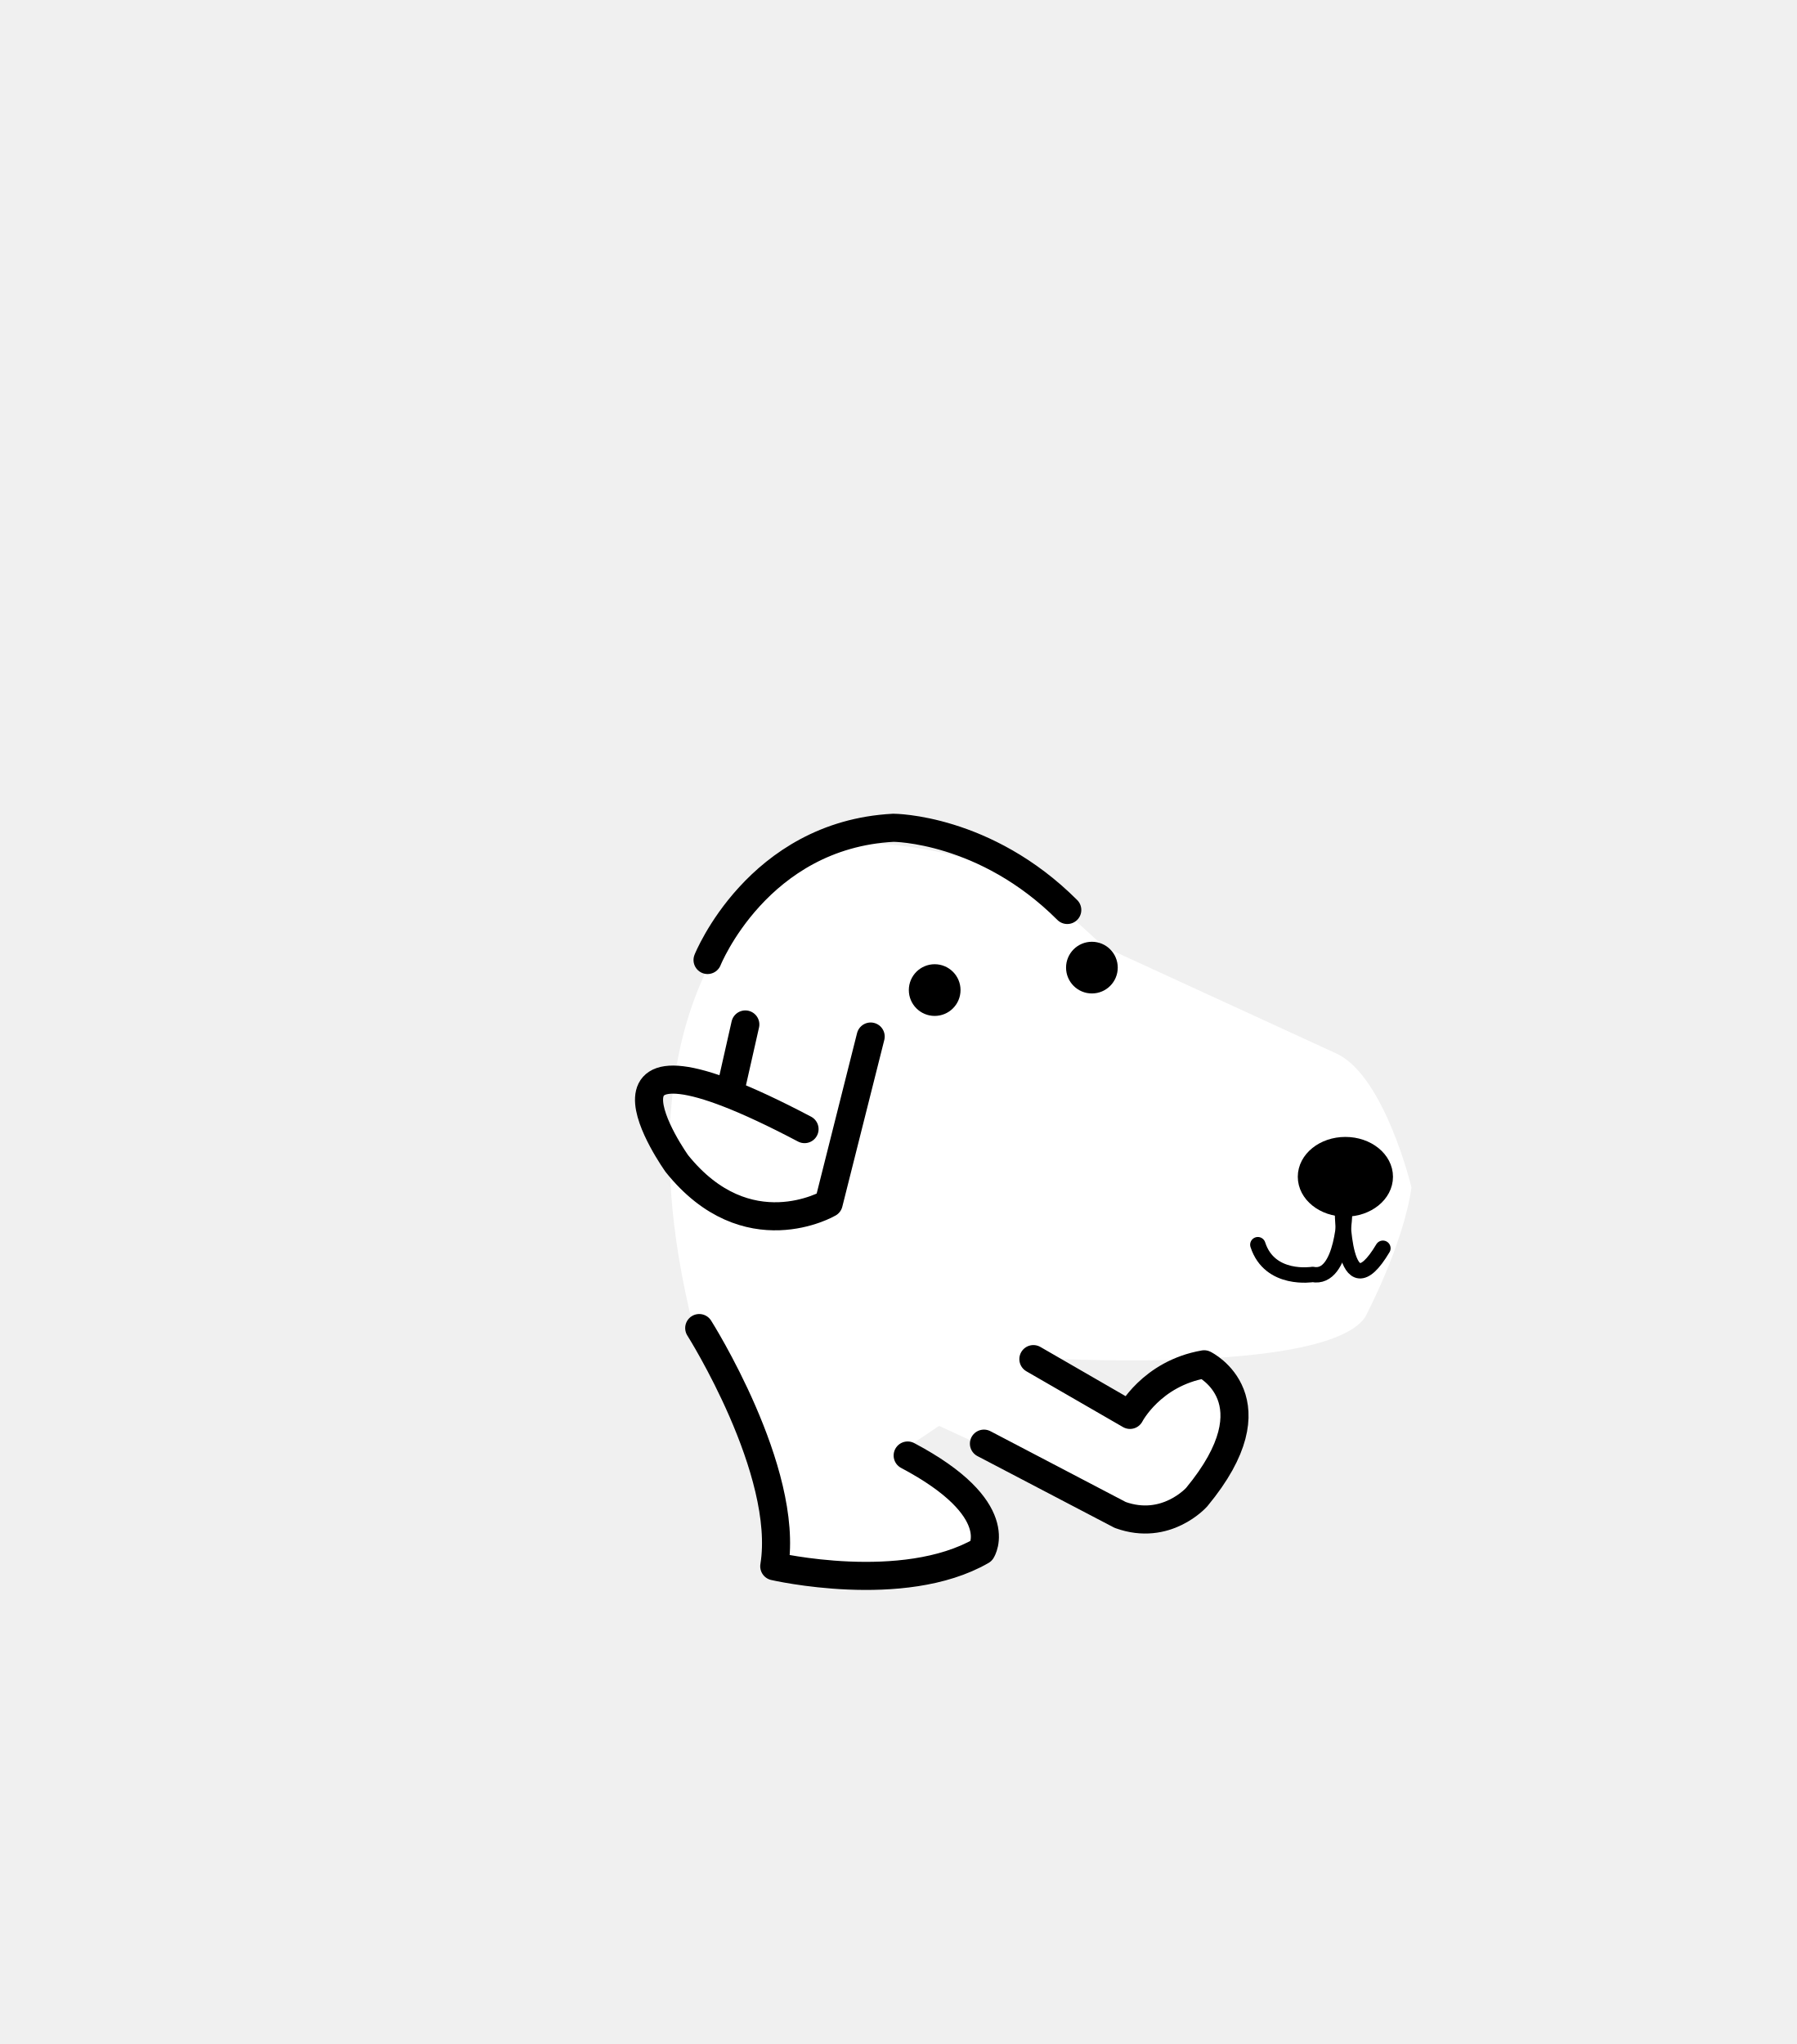
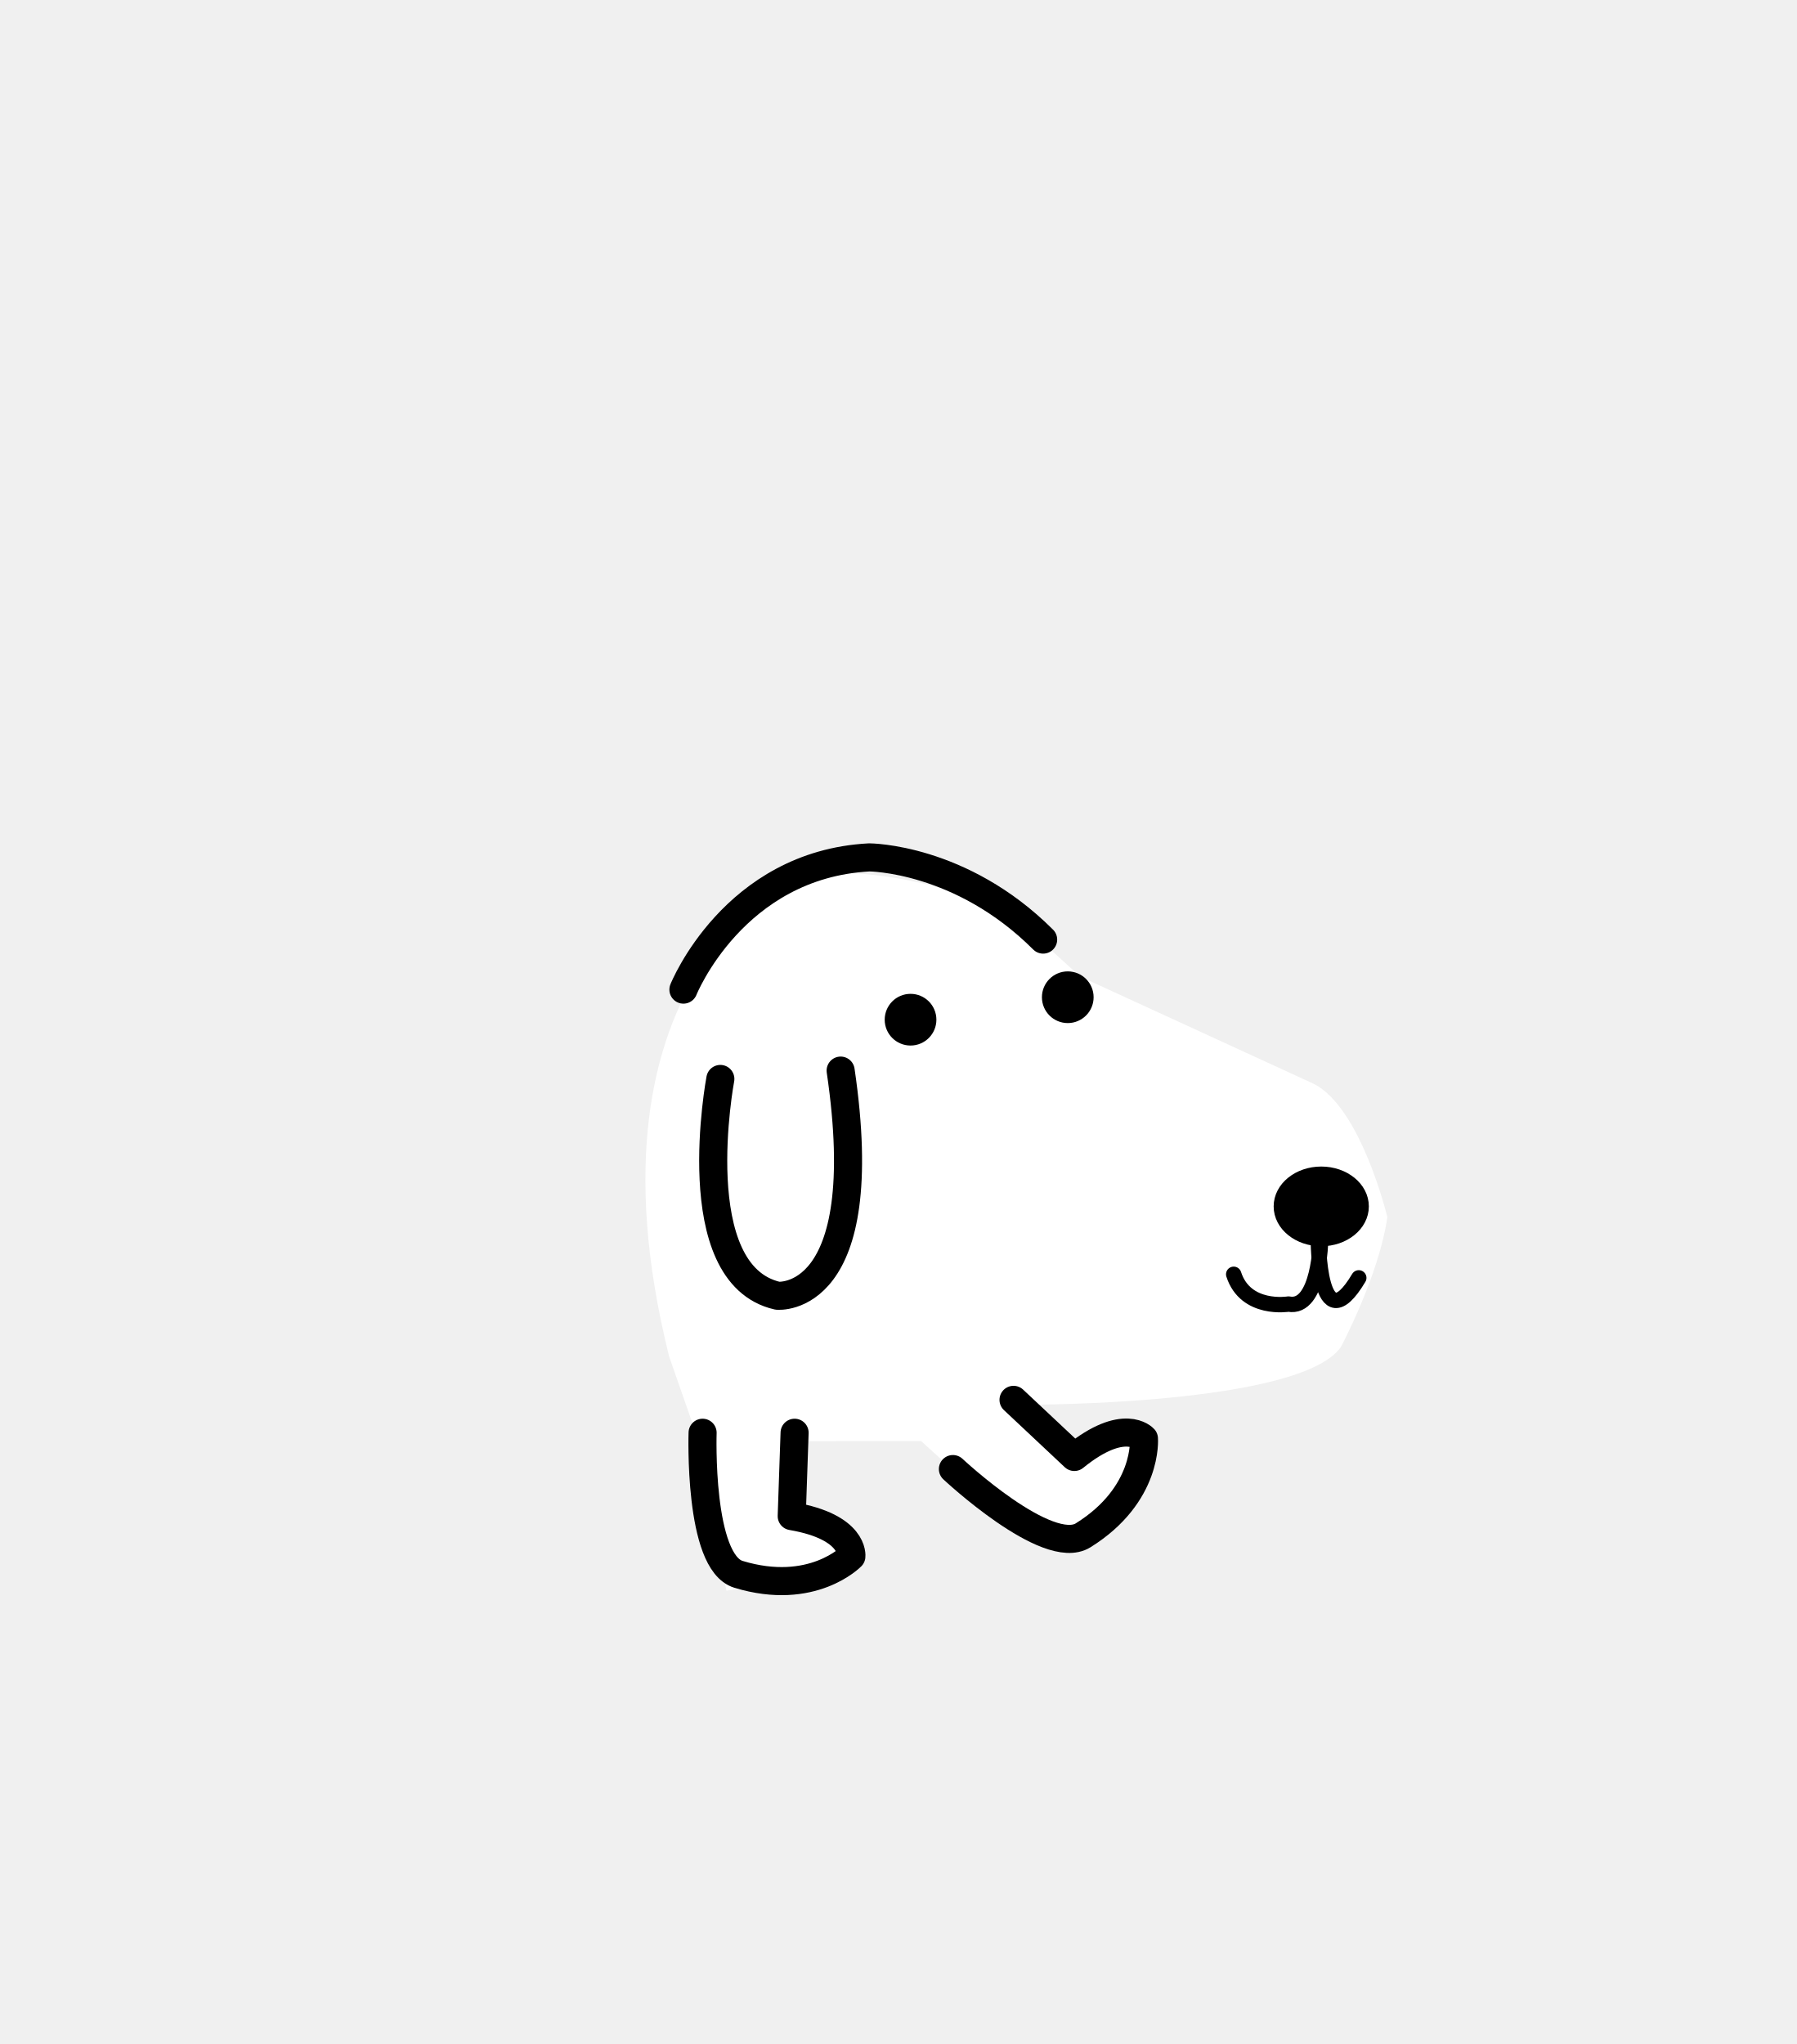
- <svg xmlns="http://www.w3.org/2000/svg" xmlns:xlink="http://www.w3.org/1999/xlink" height="182" width="160" version="1.1" id="svg3176">
-   <defs id="defs3168">
+ <svg xmlns="http://www.w3.org/2000/svg" xmlns:xlink="http://www.w3.org/1999/xlink" height="182" width="160" version="1.1" id="svg883">
+   <defs id="defs875">
    <g id="c">
-       <path d="M.4-60h3.9l1.2.55 3.9-8.6 3.85 8.6L14.5-60l3.15 3.05 1.15 1.05-.05.05-.4.4.1.1q2.1 2.05 2.35 4.55v.6q0 1.65-.8 3.1l-.25.45-1.4 1.7.15.15-.3.25-3.25.9v4.7l-3.25.7-3.1.9.65 1.6 3.3-1.25 3-.6q1.55 0 2.15.6.8.8.8 2 0 1.1-.75 1.85-1.05 1.05-4.1 1.25l-1.25.05.35 1.5 1.5-.05-.05 2.75-1.5 1.25v12.25l-.85 4.6h-1.5V-3q0 .7-.45 1.15-.55.55-1.6.55-1.15 0-1.65-.55Q6.2-2.3 6.25-3v-6.55h-1.6l-2.35-3.5H.55L-3-9.55V-3q0 .7-.45 1.15-.55.55-1.6.55-1.1 0-1.65-.55-.45-.45-.4-1.15v-6.55h-1.55l-1.7-1.1-1.75-3.9v-3.9l.45-.4q.75-.6 1.35-1.55l-1.25-1-.7.95.4-10.95 1.75-12.8.4.35.75-.7-1-1.1q-1.55-1.9-1.5-4.15l.05-1q.35-2.3 2.45-4.25l-.75-.75.5-3.95.65.3 3.85-8.6 3.85 8.6L.4-60m10.1 14.7v1.9h1.3v-3.25h-1.15v-9.45h-6.2v3.85l-.05 1.1-.45 2.45-1 2.05H2v3.3h1.35v-1.95h7.15m-6.05-1.35l.5-.9.9-3.55v-.05l.05-.35v-3.25h3.4v8.1H4.45m14.3-9.2l-1.1-1.1 1.1 1.1M5.5-37.95Q4.45-39 2.25-39l-4 .75-3.1.9.65 1.6L-.9-37l3-.6q1.55 0 2.15.6.8.8.8 2 0 1.1-.75 1.85Q3.25-32.1.25-31.9l-1.3.05.35 1.5q3.95-.05 5.9-1.55l.45-.35q1-1 1-2.85-.05-1.8-1.15-2.85M-7.15-43.6l.75-1.55v-1.35h-1.5v1.45h.55l-.55 1.45h.75M-5-45.05h.55L-5-43.6h.75l.75-1.55v-1.35H-5v1.45" fill="#fff" fill-rule="evenodd" transform="translate(21.55 71)" id="path3154" />
-       <path d="M4.3-60l5.1-11 5.1 11-1.25.55-3.85-8.6-3.9 8.6L4.3-60m14.5 4.1l.25-.3q2.55 2.35 2.8 5.4v.6q0 1.9-.9 3.55-.7 1.25-1.9 2.4l-.55-.55-.15-.15 1.4-1.7.25-.45q.8-1.45.8-3.1v-.6q-.25-2.5-2.35-4.55l-.1-.1.4-.4.05-.05m-3.85 16.95l.75-.05q2.2 0 3.25 1.05 1.1 1.05 1.1 2.85 0 1.85-1 2.85l-.4.35q-1.55 1.2-4.4 1.5l-1.5.05-.35-1.5 1.25-.05q3.05-.2 4.1-1.25.75-.75.75-1.85 0-1.2-.8-2-.6-.6-2.15-.6l-3 .6-3.3 1.25-.65-1.6 3.1-.9 3.25-.7m-3.1 29.4v6.6q0 1.25-.8 2.05-.9.9-2.75.9-1.95 0-2.85-.9-.8-.8-.8-2.05v-6.6h1.6V-3q-.05.7.4 1.15.5.55 1.65.55 1.05 0 1.6-.55.45-.45.45-1.15v-6.55h1.5M-3-9.55h1.5v6.6q0 1.25-.8 2.05-.9.9-2.75.9-1.9 0-2.8-.9-.85-.8-.8-2.05v-6.6h1.55V-3q-.05.7.4 1.15.55.55 1.65.55 1.05 0 1.6-.55Q-3-2.3-3-3v-6.55m-9.1-8.9q-.7.45-1.6.45-1 0-2.7-1.1l-1.9-.65q-.85 0-1.3.55l-.6.95-1.35-.75 1.2-1.65q.85-.8 1.95-.8t2.3.8q1.65.85 2.55.85.6 0 1.3-.65l.7-.95 1.25 1q-.6.95-1.35 1.55l-.45.4m2-25.75l-.6-.7q-1.85-2.2-1.8-4.9l.05-1q.35-2.8 2.75-5l.75.75q-2.1 1.95-2.45 4.25l-.05 1q-.05 2.25 1.5 4.15l1 1.1-.75.7-.4-.35m.9-15.55l-.55-.25 5.05-11L.4-60l-1.25.55-3.85-8.6-3.85 8.6-.65-.3M2-43.4v-3.25h.95l1-2.05.45-2.45.05-1.1v-3.85h6.2v9.45h1.15v3.25h-1.3v-1.95H3.35v1.95H2m7.3-11.35v-.05H5.85v3.25l-.05.35v.05l-.9 3.55-.5.9-.05.05H9.3v-8.1m-3.8 16.8q1.1 1.05 1.15 2.85 0 1.85-1 2.85l-.45.35q-1.95 1.5-5.9 1.55l-.35-1.5 1.3-.05q3-.2 4.05-1.25.75-.75.75-1.85 0-1.2-.8-2-.6-.6-2.15-.6l-3 .6-3.3 1.25-.65-1.6 3.1-.9 4-.75q2.2 0 3.25 1.05M-5-45.05v-1.45h1.5v1.35l-.75 1.55H-5l.55-1.45H-5m-2.15 1.45h-.75l.55-1.45h-.55v-1.45h1.5v1.35l-.75 1.55" fill-rule="evenodd" transform="translate(21.55 71)" id="path3156" />
-       <path d="M.4-60h3.9m8.4 33.6v9.45m0 0v2.8m4.95-42.8l1.1 1.1" fill="none" stroke="#000" stroke-linecap="round" stroke-linejoin="round" transform="translate(21.55 71)" id="path3158" />
+       <path d="M.4-60h3.9l1.2.55 3.9-8.6 3.85 8.6L14.5-60l3.15 3.05 1.15 1.05-.05.05-.4.4.1.1q2.1 2.05 2.35 4.55v.6q0 1.65-.8 3.1l-.25.45-1.4 1.7.15.15-.3.25-3.25.9v4.7l-3.25.7-3.1.9.65 1.6 3.3-1.25 3-.6q1.55 0 2.15.6.8.8.8 2 0 1.1-.75 1.85-1.05 1.05-4.1 1.25l-1.25.05.35 1.5 1.5-.05-.05 2.75-1.5 1.25v12.25l-.85 4.6h-1.5V-3q0 .7-.45 1.15-.55.55-1.6.55-1.15 0-1.65-.55Q6.2-2.3 6.25-3v-6.55h-1.6l-2.35-3.5H.55L-3-9.55V-3q0 .7-.45 1.15-.55.55-1.6.55-1.1 0-1.65-.55-.45-.45-.4-1.15v-6.55h-1.55l-1.7-1.1-1.75-3.9v-3.9l.45-.4q.75-.6 1.35-1.55l-1.25-1-.7.95.4-10.95 1.75-12.8.4.35.75-.7-1-1.1q-1.55-1.9-1.5-4.15l.05-1q.35-2.3 2.45-4.25l-.75-.75.5-3.95.65.3 3.85-8.6 3.85 8.6L.4-60m10.1 14.7v1.9h1.3v-3.25h-1.15v-9.45h-6.2v3.85l-.05 1.1-.45 2.45-1 2.05H2v3.3h1.35v-1.95h7.15m-6.05-1.35l.5-.9.9-3.55v-.05l.05-.35v-3.25h3.4v8.1H4.45m14.3-9.2l-1.1-1.1 1.1 1.1M5.5-37.95Q4.45-39 2.25-39l-4 .75-3.1.9.65 1.6L-.9-37l3-.6q1.55 0 2.15.6.8.8.8 2 0 1.1-.75 1.85Q3.25-32.1.25-31.9l-1.3.05.35 1.5q3.95-.05 5.9-1.55l.45-.35q1-1 1-2.85-.05-1.8-1.15-2.85M-7.15-43.6l.75-1.55v-1.35h-1.5v1.45h.55l-.55 1.45h.75M-5-45.05h.55L-5-43.6h.75l.75-1.55v-1.35H-5v1.45" fill="#fff" fill-rule="evenodd" transform="translate(21.55 71)" id="path861" />
+       <path d="M4.3-60l5.1-11 5.1 11-1.25.55-3.85-8.6-3.9 8.6L4.3-60m14.5 4.1l.25-.3q2.55 2.35 2.8 5.4v.6q0 1.9-.9 3.55-.7 1.25-1.9 2.4l-.55-.55-.15-.15 1.4-1.7.25-.45q.8-1.45.8-3.1v-.6q-.25-2.5-2.35-4.55l-.1-.1.4-.4.05-.05m-3.85 16.95l.75-.05q2.2 0 3.25 1.05 1.1 1.05 1.1 2.85 0 1.85-1 2.85l-.4.35q-1.55 1.2-4.4 1.5l-1.5.05-.35-1.5 1.25-.05q3.05-.2 4.1-1.25.75-.75.75-1.85 0-1.2-.8-2-.6-.6-2.15-.6l-3 .6-3.3 1.25-.65-1.6 3.1-.9 3.25-.7m-3.1 29.4v6.6q0 1.25-.8 2.05-.9.9-2.75.9-1.95 0-2.85-.9-.8-.8-.8-2.05v-6.6h1.6V-3q-.05.7.4 1.15.5.55 1.65.55 1.05 0 1.6-.55.45-.45.45-1.15v-6.55h1.5M-3-9.55h1.5v6.6q0 1.25-.8 2.05-.9.9-2.75.9-1.9 0-2.8-.9-.85-.8-.8-2.05v-6.6h1.55V-3q-.05.7.4 1.15.55.55 1.65.55 1.05 0 1.6-.55Q-3-2.3-3-3v-6.55m-9.1-8.9q-.7.45-1.6.45-1 0-2.7-1.1l-1.9-.65q-.85 0-1.3.55l-.6.95-1.35-.75 1.2-1.65q.85-.8 1.95-.8t2.3.8q1.65.85 2.55.85.6 0 1.3-.65l.7-.95 1.25 1q-.6.95-1.35 1.55l-.45.4m2-25.75l-.6-.7q-1.85-2.2-1.8-4.9l.05-1q.35-2.8 2.75-5l.75.75q-2.1 1.95-2.45 4.25l-.05 1q-.05 2.25 1.5 4.15l1 1.1-.75.7-.4-.35m.9-15.55l-.55-.25 5.05-11L.4-60l-1.25.55-3.85-8.6-3.85 8.6-.65-.3M2-43.4v-3.25h.95l1-2.05.45-2.45.05-1.1v-3.85h6.2v9.45h1.15v3.25h-1.3v-1.95H3.35v1.95H2m7.3-11.35v-.05H5.85v3.25l-.05.35v.05l-.9 3.55-.5.9-.05.05H9.3v-8.1m-3.8 16.8q1.1 1.05 1.15 2.85 0 1.85-1 2.85l-.45.35q-1.95 1.5-5.9 1.55l-.35-1.5 1.3-.05q3-.2 4.05-1.25.75-.75.75-1.85 0-1.2-.8-2-.6-.6-2.15-.6l-3 .6-3.3 1.25-.65-1.6 3.1-.9 4-.75q2.2 0 3.25 1.05M-5-45.05v-1.45h1.5v1.35l-.75 1.55H-5l.55-1.45H-5m-2.15 1.45h-.75l.55-1.45h-.55v-1.45h1.5v1.35l-.75 1.55" fill-rule="evenodd" transform="translate(21.55 71)" id="path863" />
+       <path d="M.4-60h3.9m8.4 33.6v9.45m0 0v2.8m4.95-42.8l1.1 1.1" fill="none" stroke="#000" stroke-linecap="round" stroke-linejoin="round" transform="translate(21.55 71)" id="path865" />
    </g>
    <g id="d" transform="translate(.8)">
-       <use height="3" transform="matrix(1.005 0 0 1 -.804 0)" width="4.65" xlink:href="#a" id="use3161" />
-       <use height="3" transform="matrix(1.005 0 0 1 16.096 0)" width="4.65" xlink:href="#a" id="use3163" />
+       <use height="3" transform="matrix(1.005 0 0 1 -.804 0)" width="4.65" xlink:href="#a" id="use868" />
+       <use height="3" transform="matrix(1.005 0 0 1 16.096 0)" width="4.65" xlink:href="#a" id="use870" />
    </g>
    <path d="M1.35 0h.2l.55.1.45.35q.45.45.45 1L2.55 2.6q-.45.4-1 .4l-.8-.2-.25-.2-.45-.7v-.15L0 1.45v-.1q.05-.5.5-.9l.25-.2Q1 .05 1.3 0h.05m.45.85L1.55.8Q1.2.75 1 1q-.2.15-.2.45v.15l.15.45H1l.05.05.2.1.3.05.55-.2.15-.6-.05-.3L2.1 1 2.05.95 1.9.85h-.1" fill-rule="evenodd" id="b" />
    <use height="3" transform="translate(.8)" width="3" xlink:href="#b" id="a" />
  </defs>
-   <g style="clip-rule:evenodd;fill-rule:evenodd;stroke-linecap:round;stroke-linejoin:round;stroke-miterlimit:1.5" id="g3854" transform="translate(4.482114,-2.02088)">
-     <g transform="translate(4.13636,3.28788)" id="g3791">
-       <path d="m 84.826,78.591 c 0,0 -7.106,-5.409 -19.94,-4.773 0,0 -20.363,8.591 -11.772,43.061 l 4.984,9.121 2.546,8.909 0.424,3.5 c 0,0 11.243,1.061 17.076,-1.061 l 0.524,-2.833 -1.319,-2.526 -5.336,-4.29 2.992,-2.004 4.001,1.848 11.875,6.267 6.072,-0.495 5.219,-7.717 c 0,0 -1.046,-2.3 -3.514,-5.895 0,0 -3.388,1.843 -5.743,5.035 0,0 -5.833,-1.558 -9.362,-5.102 0,0 25.773,1.591 29.379,-3.606 0,0 3.394,-6.363 4.136,-11.56 0,0 -2.333,-9.758 -6.576,-11.879 L 89.705,83.045 Z" style="fill:#ffffff" id="path3789" />
+   <g style="clip-rule:evenodd;fill-rule:evenodd;stroke-linecap:round;stroke-linejoin:round;stroke-miterlimit:1.5" id="g1075" transform="translate(-2.148996,2.637)">
+     <g id="g3787-7" transform="translate(8.61847,1.267)">
+       <path id="path3743-1" d="m 84.826,78.591 c 0,0 -7.106,-5.409 -19.94,-4.773 0,0 -20.363,8.591 -11.772,43.061 l 2.45,7.022 2.648,13.824 9.781,-1.377 c 0,0 2.094,-2.99 -0.397,-4.072 -2.826,-1.227 -4.18,-3.806 -2.828,-7.856 l 10.783,-0.014 6.371,5.8 c 0,0 7.334,6.342 8.501,3.054 0,0 6.414,-7.067 5.013,-9.211 -1.021,-1.562 -3.344,0.822 -6.463,1.099 0,0 -3.837,0.259 -3.884,-3.976 0,0 24.237,0.055 27.843,-5.142 0,0 3.394,-6.363 4.136,-11.56 0,0 -2.333,-9.758 -6.576,-11.879 L 89.705,83.045 Z" style="fill:#ffffff" />
+       <ellipse id="ellipse3745-7" cx="111.182" cy="103.515" rx="3.553" ry="2.864" style="stroke:#000000;stroke-width:1.37px" />
+       <g id="g1040">
+         <g transform="translate(-29.6185,-1.267)" id="g1034">
+           <path d="m 85.712,124.937 c 0,0 -0.384,11.52 3.2,12.608 6.567,1.994 10.048,-1.6 10.048,-1.6 0,0 0.32,-2.624 -5.312,-3.584 l 0.256,-7.424" style="fill:none;stroke:#000000;stroke-width:2.5px" id="path1032" />
+         </g>
+         <g transform="matrix(0.658901,-0.752229,0.752229,0.658901,-72.0743,109.057)" id="g1038">
+           <path d="m 85.712,124.937 c 0,0 -0.384,11.52 3.2,12.608 6.567,1.994 10.048,-1.6 10.048,-1.6 0,0 0.32,-2.624 -5.312,-3.584 l 0.256,-7.424" style="fill:none;stroke:#000000;stroke-width:2.5px" id="path1036" />
+         </g>
+       </g>
+       <path id="path3751-9" d="m 57.674,92.167 c 0,0 -3.288,17.394 5.091,19.303 0,0 8.697,0.848 5.621,-20.046" style="fill:none;stroke:#000000;stroke-width:2.5px" />
+       <path id="path3753-6" d="m 110.917,106.379 c 0,0 0,9.545 3.606,3.5" style="fill:none;stroke:#000000;stroke-width:1.37px" />
+       <path id="path3755-2" d="m 111.129,106.485 c 0,0 -0.106,6.257 -2.864,5.727 0,0 -3.818,0.636 -4.879,-2.651" style="fill:none;stroke:#000000;stroke-width:1.37px" />
+       <g id="g3759-7" transform="matrix(0.824324,0,0,0.824324,13.6473,14.9804)">
+         <circle id="circle3757-5" cx="73.955" cy="87.235" r="1.962" style="stroke:#000000;stroke-width:1.66px" />
+       </g>
+       <g id="g3763-3" transform="matrix(0.824324,0,0,0.824324,27.6473,12.9804)">
+         <circle id="circle3761-9" cx="73.955" cy="87.235" r="1.962" style="stroke:#000000;stroke-width:1.66px" />
+       </g>
+       <path id="path3765-0" d="m 54.386,84.212 c 0,0 4.455,-11.136 16.546,-11.773 0,0 8.166,0 15.485,7.319" style="fill:none;stroke:#000000;stroke-width:2.5px" />
    </g>
-     <g transform="translate(4.13636,3.28788)" id="g3795">
-       <ellipse cx="111.182" cy="103.515" rx="3.553" ry="2.864" style="stroke:#000000;stroke-width:1.37px" id="ellipse3793" />
-     </g>
-     <g transform="translate(4.13636,3.28788)" id="g3799">
-       <path d="m 53.644,116.985 c 0,0 8.061,12.727 6.682,21.212 0,0 11.454,2.651 18.454,-1.379 0,0 2.44,-3.712 -6.575,-8.485" style="fill:none;stroke:#000000;stroke-width:2.5px" id="path3797" />
-     </g>
-     <path d="m 87.536,123.038 8.602,4.967 c 0,0 1.894,-3.687 6.605,-4.506 0,0 6.502,3.174 -0.666,11.827 0,0 -2.714,3.072 -6.81,1.587 l -12.134,-6.348" style="fill:none;stroke:#000000;stroke-width:2.5px" id="path3801" />
-     <path d="m 61.885,93.24 -1.331,5.888" style="fill:none;stroke:#000000;stroke-width:2.5px" id="path3803" />
-     <g transform="translate(4.13636,3.28788)" id="g3807">
-       <path d="m 110.917,106.379 c 0,0 0,9.545 3.606,3.5" style="fill:none;stroke:#000000;stroke-width:1.37px" id="path3805" />
-     </g>
-     <g transform="translate(4.13636,3.28788)" id="g3811">
-       <path d="m 111.129,106.485 c 0,0 -0.106,6.257 -2.864,5.727 0,0 -3.818,0.636 -4.879,-2.651" style="fill:none;stroke:#000000;stroke-width:1.37px" id="path3809" />
-     </g>
-     <g transform="matrix(0.824324,0,0,0.824324,17.7837,18.2683)" id="g3815">
-       <circle cx="73.955" cy="87.235" r="1.962" style="stroke:#000000;stroke-width:1.66px" id="circle3813" />
-     </g>
-     <g transform="matrix(0.824324,0,0,0.824324,31.7837,16.2683)" id="g3819">
-       <circle cx="73.955" cy="87.235" r="1.962" style="stroke:#000000;stroke-width:1.66px" id="circle3817" />
-     </g>
-     <g transform="translate(4.13636,3.28788)" id="g3823">
-       <path d="m 54.386,84.212 c 0,0 4.455,-11.136 16.546,-11.773 0,0 8.166,0 15.485,7.319" style="fill:none;stroke:#000000;stroke-width:2.5px" id="path3821" />
-     </g>
-     <path d="m 73.047,94.315 -3.738,14.848 c 0,0 -7.27,4.25 -13.517,-3.533 0,0 -10.393,-14.541 11.367,-3.072" style="fill:none;stroke:#000000;stroke-width:2.5px" id="path3825" />
  </g>
</svg>
